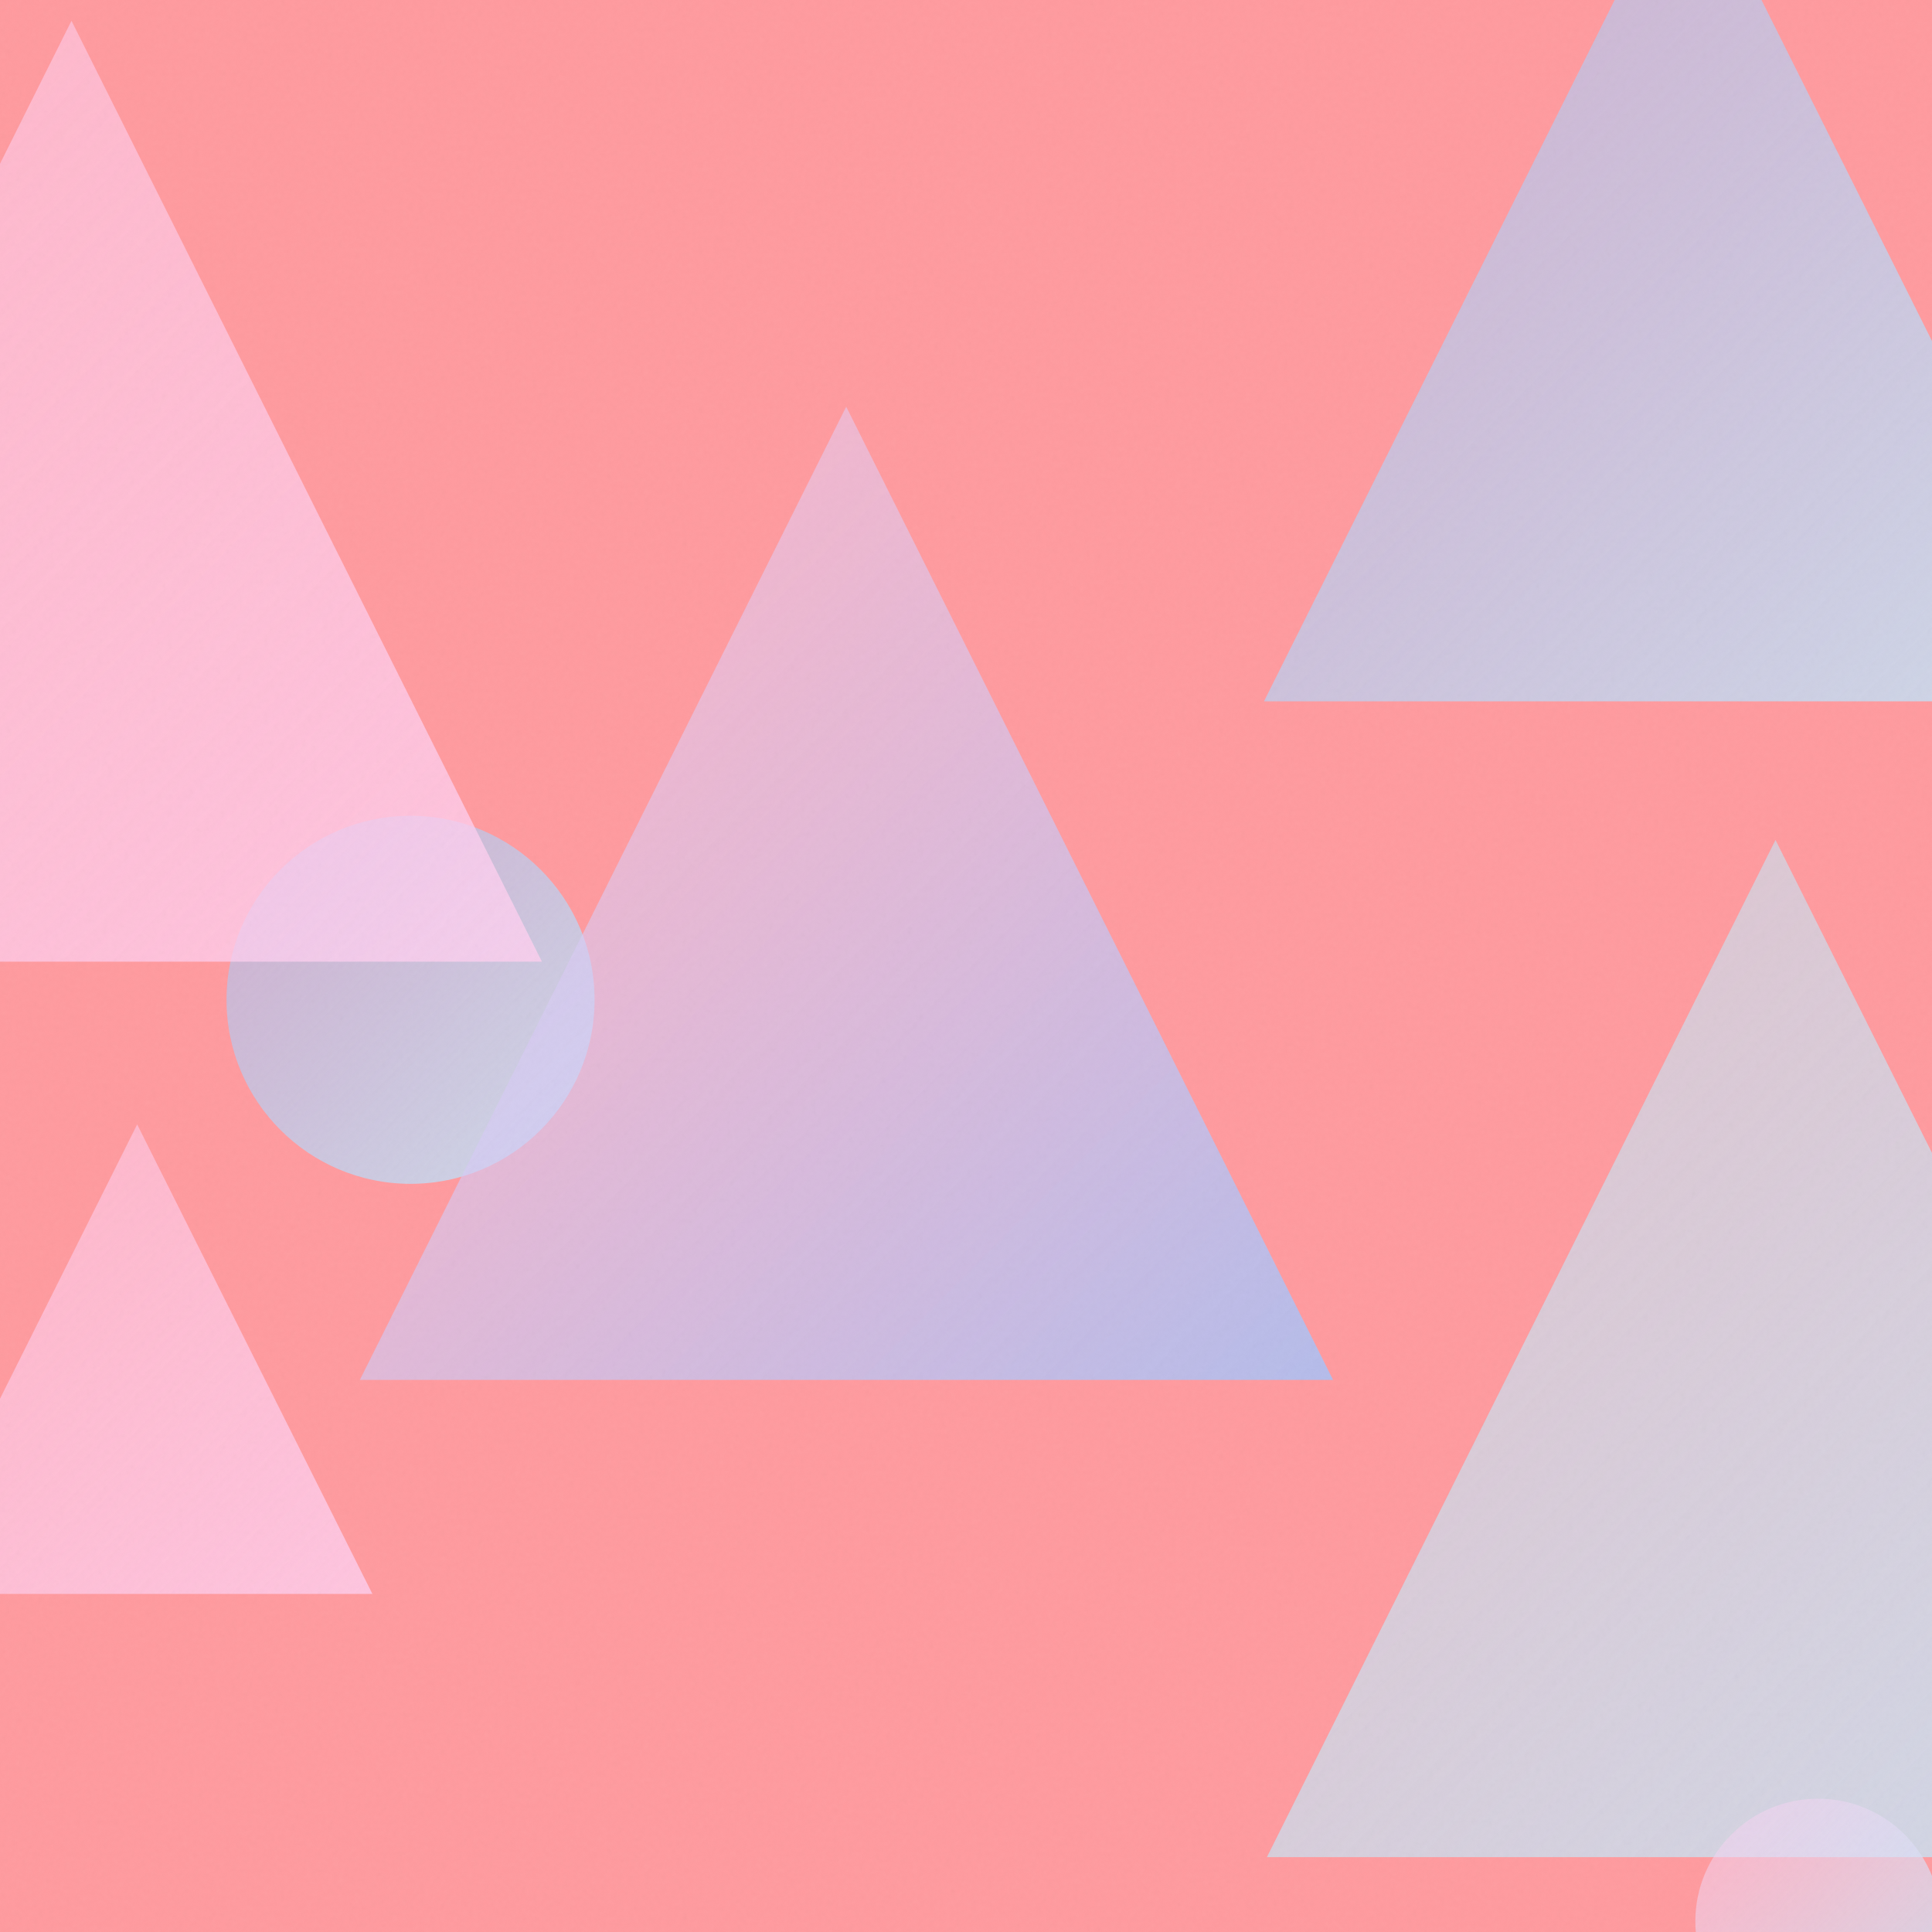
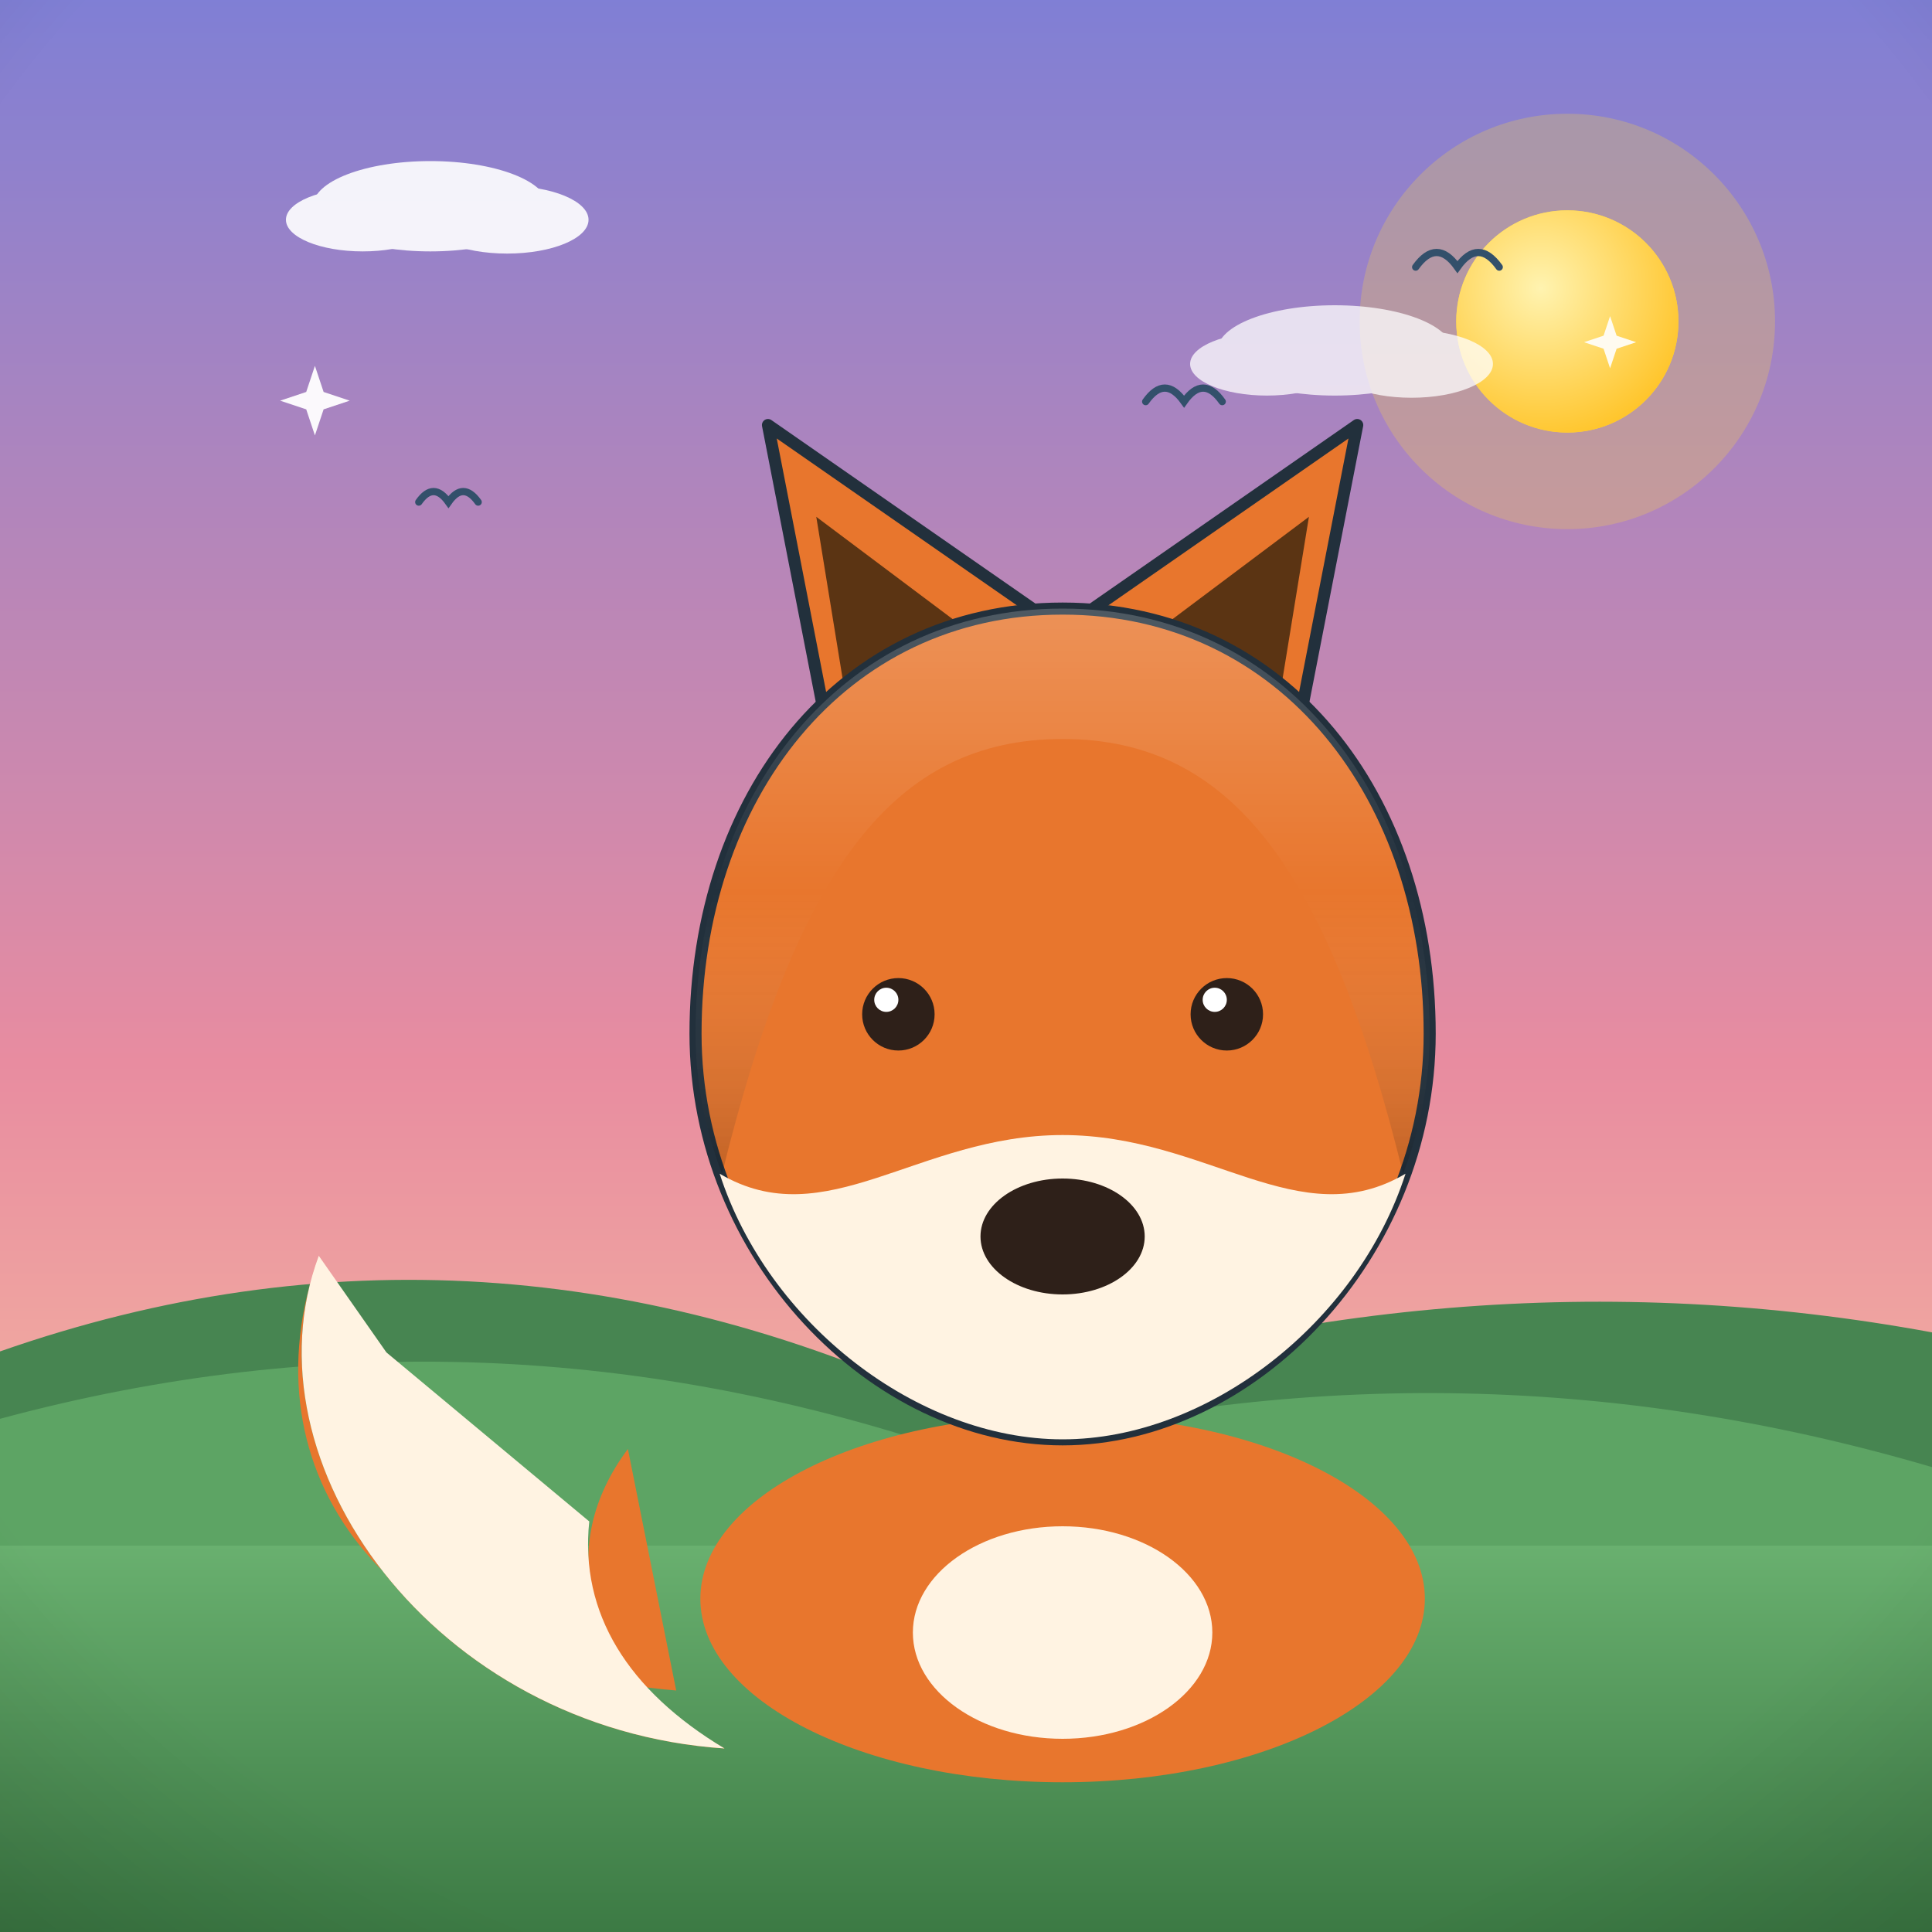
- <svg xmlns="http://www.w3.org/2000/svg" viewBox="0 0 400 400">
+ <svg xmlns="http://www.w3.org/2000/svg" viewBox="0 0 800 800">
  <defs>
-     <linearGradient id="g0" x1="262.3" y1="173.9" x2="472.9" y2="384.5" gradientUnits="userSpaceOnUse">
-       <stop offset="0" stop-color="#C2E9FB" stop-opacity="0.5" />
-       <stop offset="1" stop-color="#C2E9FB" stop-opacity="0.8" />
+     <linearGradient id="sky" x1="0" y1="0" x2="0" y2="1">
+       <stop offset="0" stop-color="#7f7fd5" />
+       <stop offset="0.55" stop-color="#e88ca0" />
+       <stop offset="1" stop-color="#ffd9a0" />
    </linearGradient>
-     <linearGradient id="g1" x1="46.9" y1="169.0" x2="123.0" y2="245.1" gradientUnits="userSpaceOnUse">
-       <stop offset="0" stop-color="#A1C4FD" stop-opacity="0.5" />
-       <stop offset="1" stop-color="#C2E9FB" stop-opacity="0.8" />
+     <radialGradient id="sunG" cx="0.38" cy="0.35" r="0.9">
+       <stop offset="0" stop-color="#fff3b0" />
+       <stop offset="1" stop-color="#ffb703" />
+     </radialGradient>
+     <linearGradient id="ground" x1="0" y1="0" x2="0" y2="1">
+       <stop offset="0" stop-color="#69b06f" />
+       <stop offset="1" stop-color="#3c7a44" />
    </linearGradient>
-     <linearGradient id="g2" x1="351.0" y1="372.4" x2="401.8" y2="423.3" gradientUnits="userSpaceOnUse">
-       <stop offset="0" stop-color="#FECFEF" stop-opacity="0.5" />
-       <stop offset="1" stop-color="#C2E9FB" stop-opacity="0.8" />
+     <linearGradient id="sea" x1="0" y1="0" x2="0" y2="1">
+       <stop offset="0" stop-color="#3d9bc4" />
+       <stop offset="1" stop-color="#1668a0" />
    </linearGradient>
-     <linearGradient id="g3" x1="74.5" y1="84.2" x2="276.0" y2="285.7" gradientUnits="userSpaceOnUse">
-       <stop offset="0" stop-color="#FECFEF" stop-opacity="0.5" />
-       <stop offset="1" stop-color="#A1C4FD" stop-opacity="0.8" />
+     <linearGradient id="shade" x1="0" y1="0" x2="0" y2="1">
+       <stop offset="0" stop-color="#ffffff" stop-opacity="0.20" />
+       <stop offset="0.5" stop-color="#ffffff" stop-opacity="0" />
+       <stop offset="1" stop-color="#000000" stop-opacity="0.16" />
    </linearGradient>
-     <linearGradient id="g4" x1="-82.6" y1="4.3" x2="112.2" y2="199.1" gradientUnits="userSpaceOnUse">
-       <stop offset="0" stop-color="#FECFEF" stop-opacity="0.5" />
-       <stop offset="1" stop-color="#FECFEF" stop-opacity="0.8" />
-     </linearGradient>
-     <linearGradient id="g5" x1="-20.2" y1="232.8" x2="77.1" y2="330.0" gradientUnits="userSpaceOnUse">
-       <stop offset="0" stop-color="#FECFEF" stop-opacity="0.5" />
-       <stop offset="1" stop-color="#FECFEF" stop-opacity="0.8" />
-     </linearGradient>
-     <linearGradient id="g6" x1="261.7" y1="-30.4" x2="437.3" y2="145.2" gradientUnits="userSpaceOnUse">
-       <stop offset="0" stop-color="#A1C4FD" stop-opacity="0.5" />
-       <stop offset="1" stop-color="#C2E9FB" stop-opacity="0.8" />
-     </linearGradient>
-     <filter id="n">
-       <feTurbulence type="fractalNoise" baseFrequency="0.9" numOctaves="2" stitchTiles="stitch" />
-       <feColorMatrix type="saturate" values="0" />
-     </filter>
+     <radialGradient id="vig" cx="0.5" cy="0.42" r="0.85">
+       <stop offset="0.72" stop-color="#000000" stop-opacity="0" />
+       <stop offset="1" stop-color="#000000" stop-opacity="0.20" />
+     </radialGradient>
  </defs>
-   <rect width="400" height="400" fill="#FF9A9E" />
-   <path d="M 367.6 173.9 L 472.9 384.5 L 262.3 384.5 Z" fill="url(#g0)" />
-   <circle cx="85.0" cy="207.0" r="38.1" fill="url(#g1)" />
-   <circle cx="376.4" cy="397.8" r="25.4" fill="url(#g2)" />
-   <path d="M 175.2 84.2 L 276.0 285.7 L 74.5 285.7 Z" fill="url(#g3)" />
-   <path d="M 14.8 4.3 L 112.2 199.1 L -82.6 199.1 Z" fill="url(#g4)" />
-   <path d="M 28.4 232.8 L 77.1 330.0 L -20.2 330.0 Z" fill="url(#g5)" />
-   <path d="M 349.5 -30.4 L 437.3 145.2 L 261.7 145.2 Z" fill="url(#g6)" />
-   <rect width="400" height="400" filter="url(#n)" opacity="0.05" />
+   <rect width="800" height="800" fill="url(#sky)" />
+   <circle cx="649" cy="133.1" r="86" fill="#ffd93d" opacity="0.25" />
+   <circle cx="649" cy="133.1" r="46" fill="#ffd93d" />
+   <circle cx="649" cy="133.1" r="46" fill="url(#sunG)" />
+   <g fill="#ffffff" opacity="0.9">
+     <ellipse cx="178.2" cy="85.4" rx="48.6" ry="18.7" />
+     <ellipse cx="150.2" cy="91" rx="31.8" ry="13.1" />
+     <ellipse cx="210" cy="91" rx="33.7" ry="14" />
+   </g>
+   <g fill="#ffffff" opacity="0.75">
+     <ellipse cx="552.7" cy="145.1" rx="48.6" ry="18.7" />
+     <ellipse cx="524.6" cy="150.7" rx="31.8" ry="13.1" />
+     <ellipse cx="584.5" cy="150.7" rx="33.7" ry="14" />
+   </g>
+   <path d="M0 684 L0 559.6 Q 200 489.6 400 584.9 Q 600 514.9 800 551.7 L800 684 Z" fill="#478551" />
+   <path d="M0 730 L0 587.5 Q 200 533.5 400 602.7 Q 600 548.7 800 607.5 L800 730 Z" fill="#5da464" />
+   <rect y="640" width="800" height="160" fill="url(#ground)" />
+   <path d="M 586.2 110.6 Q 594.9 98.5 603.5 110.6 Q 612.1 98.5 620.8 110.6" fill="none" stroke="#33506b" stroke-width="3" stroke-linecap="round" />
+   <path d="M 474.4 166.3 Q 482.3 155.1 490.3 166.3 Q 498.2 155.1 506.1 166.3" fill="none" stroke="#33506b" stroke-width="3" stroke-linecap="round" />
+   <path d="M 173.4 207.9 Q 179.5 199.2 185.7 207.9 Q 191.8 199.2 198 207.9" fill="none" stroke="#33506b" stroke-width="3" stroke-linecap="round" />
+   <g transform="translate(400 0) scale(-1 1) translate(-400 0)">
+     <path d="M520 700 C 640 690 700 610 668 520 C 700 606 620 716 500 724 C 560 690 570 640 540 600 Z" fill="#e8762d" />
+     <path d="M668 520 C 700 606 620 716 500 724 C 540 700 560 668 556 630 L 640 560 Z" fill="#fff3e2" />
+     <ellipse cx="360" cy="662" rx="150" ry="76" fill="#e8762d" />
+     <ellipse cx="360" cy="676" rx="62" ry="44" fill="#fff3e2" />
+     <path d="M268 330 L238 176 L356 258 Z" fill="#e8762d" stroke="#22303c" stroke-width="5" stroke-linejoin="round" />
+     <path d="M452 330 L482 176 L364 258 Z" fill="#e8762d" stroke="#22303c" stroke-width="5" stroke-linejoin="round" />
+     <path d="M272 300 L258 214 L322 262 Z" fill="#5b3413" />
+     <path d="M448 300 L462 214 L398 262 Z" fill="#5b3413" />
+     <path d="M360 252 C 268 252 208 330 208 428 C 208 520 282 596 360 596 C 438 596 512 520 512 428 C 512 330 452 252 360 252 Z" fill="#e8762d" stroke="#22303c" stroke-width="5" stroke-linejoin="round" />
+     <path d="M360 596 C 300 596 238 548 218 486 C 262 512 300 470 360 470 C 420 470 458 512 502 486 C 482 548 420 596 360 596 Z" fill="#fff3e2" />
+     <ellipse cx="360" cy="512" rx="34" ry="24" fill="#2e2019" />
+     <circle cx="292" cy="420" r="15" fill="#2e2019" />
+     <circle cx="428" cy="420" r="15" fill="#2e2019" />
+     <circle cx="297" cy="414" r="5" fill="#ffffff" />
+     <circle cx="433" cy="414" r="5" fill="#ffffff" />
+     <path d="M208 428 C 208 330 268 252 360 252 C 452 252 512 330 512 428 C 512 448 508 468 501 486 C 470 360 430 306 360 306 C 290 306 250 360 219 486 C 212 468 208 448 208 428 Z" fill="url(#shade)" />
+   </g>
+   <path d="M 130.4 151.5 L 134 162.3 L 144.8 165.9 L 134 169.5 L 130.4 180.3 L 126.8 169.5 L 116 165.9 L 126.8 162.3 Z" fill="#ffffff" opacity="0.95" />
+   <path d="M 666.7 130.9 L 669.4 139 L 677.5 141.7 L 669.4 144.4 L 666.7 152.5 L 664 144.4 L 655.9 141.7 L 664 139 Z" fill="#ffffff" opacity="0.9" />
+   <rect width="800" height="800" fill="url(#vig)" />
</svg>
